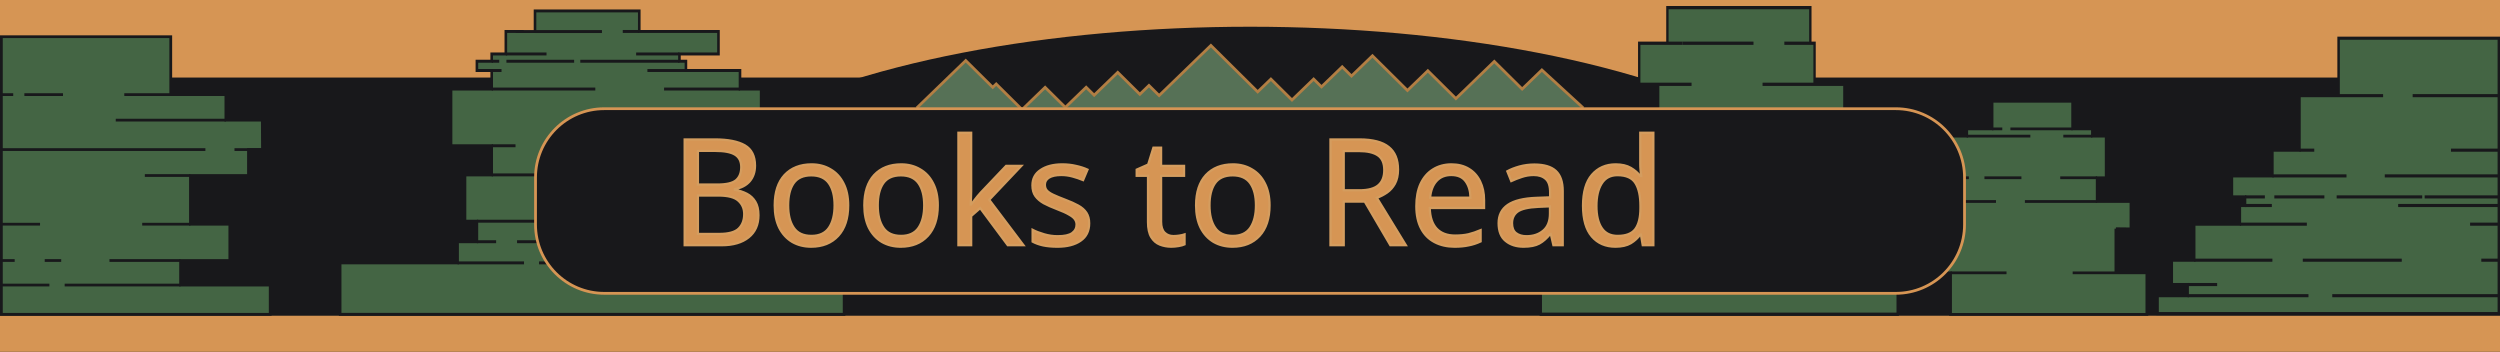
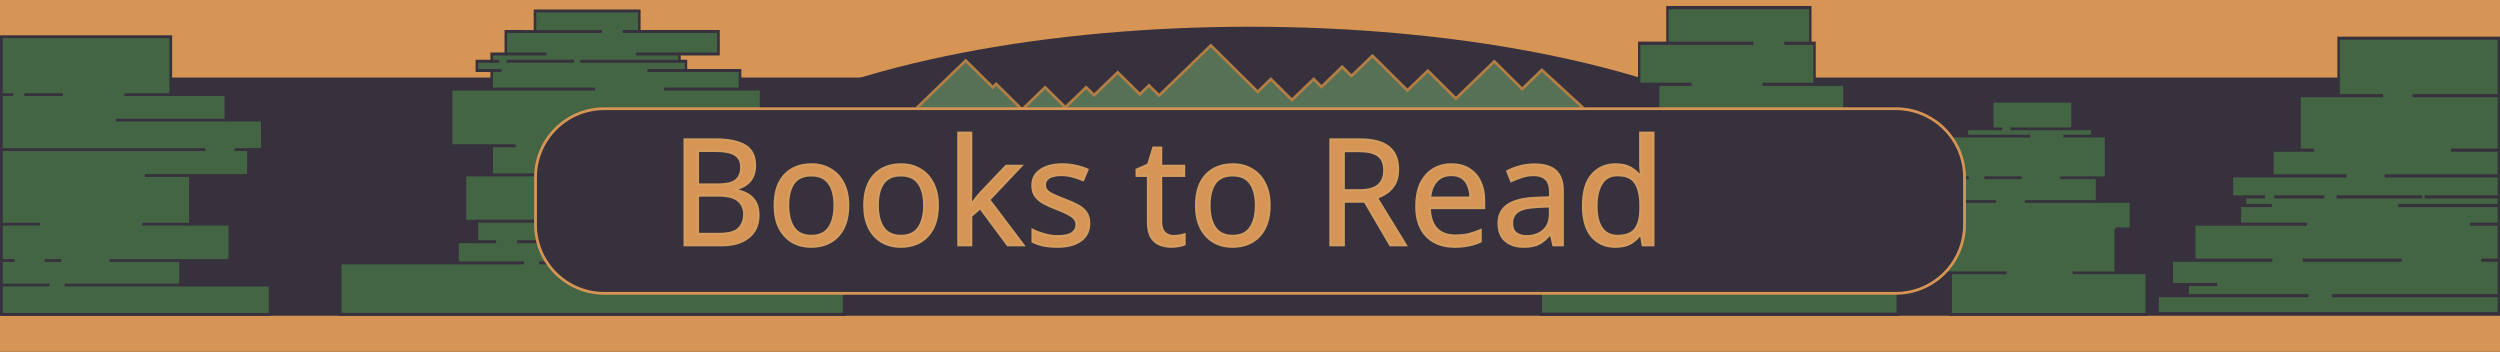
<svg xmlns="http://www.w3.org/2000/svg" width="100%" height="100%" version="1.1" viewBox="0 0 238.12 33.508">
  <g transform="translate(8.7854 -6.0171)">
-     <rect x="-8.785" y="6.017" width="238.12" height="33.508" fill="#18181bff" stop-color="#000000" stroke-width="0" style="paint-order:markers fill stroke" />
+     <rect x="-8.785" y="6.017" width="238.12" height="33.508" fill="#37303d" stop-color="#000000" stroke-width="0" style="paint-order:markers fill stroke" />
    <path d="m-8.785 6.017h238.12v7.386h-238.12z" fill="#d69554" stop-color="#000000" stroke-width="0" style="paint-order:markers fill stroke" />
-     <path d="m60.871 18.496c11.652-6.626 30.548-9.937 49.439-9.933 18.869 0.004 37.735 3.315 49.373 9.933 1.519 0.864 1.519 7.637 0 8.501v10.737l-49.406 5e-6 -49.406-5e-6v-10.737c-1.519-0.864-1.519-7.637 0-8.501z" fill="#18181bff" stop-color="#000000" stroke-width="0" style="paint-order:markers fill stroke" />
+     <path d="m60.871 18.496c11.652-6.626 30.548-9.937 49.439-9.933 18.869 0.004 37.735 3.315 49.373 9.933 1.519 0.864 1.519 7.637 0 8.501v10.737l-49.406 5e-6 -49.406-5e-6v-10.737c-1.519-0.864-1.519-7.637 0-8.501z" fill="#37303d" stop-color="#000000" stroke-width="0" style="paint-order:markers fill stroke" />
    <path d="m78.528 16.304 4.672-4.519 2.571 2.549 0.33-0.319 2.466 2.444 2.194-2.123 1.927 1.91 1.982-1.917 0.76 0.754 2.247-2.174 2.106 2.087 0.868-0.84 0.968 0.959 4.93-4.769 4.458 4.419 1.257-1.216 2.01 1.992 2.062-1.995 0.748 0.742 1.972-1.907 0.886 0.878 1.996-1.93 3.334 3.305 1.941-1.878 2.674 2.65 3.657-3.537 2.652 2.629 1.879-1.817 3.945 3.622" fill="#567156" stroke="#b27e43" stroke-width=".265px" />
    <path d="m-8.785 36.09h238.12v3.435h-238.12z" fill="#d69554" stop-color="#000000" stroke-width="0" style="paint-order:markers fill stroke" />
-     <g fill="#446544" stroke="#18181bff">
+     <g fill="#446544" stroke="#37303d">
      <g transform="translate(58.324 4.0849)" stop-color="#000000" style="-inkscape-stroke:none;font-variation-settings:normal">
        <g stroke-width=".266px">
          <path transform="matrix(.99944 0 0 .989 .35251 1.1049)" d="m118.39 31.111-1e-5 -4h-1.886v-4.254h-1.27v-2.615h0.825v-2.286h2.032v-4.01h1.841v-0.698h2.413v-2.656h7.683v2.656h1.886v0.698h1.311v4.01h-0.858v2.286h3.219v2.636l-1.437-0.015v-0.005 4.254l-4.121 1e-6h7.073v4z" stop-color="#000000" style="-inkscape-stroke:none;font-variation-settings:normal" />
          <path transform="matrix(.99944 0 0 .989 .35251 1.1049)" d="m118.09 17.956h2.047" stop-color="#000000" style="-inkscape-stroke:none;font-variation-settings:normal" />
          <path transform="matrix(.99944 0 0 .989 .35251 1.1049)" d="m130.03 13.248h-5.938" stop-color="#000000" style="-inkscape-stroke:none;font-variation-settings:normal" />
          <path transform="matrix(.99944 0 0 .989 .35251 1.1049)" d="m122.34 13.248h0.981" stop-color="#000000" style="-inkscape-stroke:none;font-variation-settings:normal" />
          <path transform="matrix(.99944 0 0 .989 .35251 1.1049)" d="m119.93 13.946h6.065" stop-color="#000000" style="-inkscape-stroke:none;font-variation-settings:normal" />
          <path transform="matrix(.99944 0 0 .989 .35251 1.1049)" d="m131.91 13.946h-2.773" stop-color="#000000" style="-inkscape-stroke:none;font-variation-settings:normal" />
          <path transform="matrix(.99944 0 0 .989 .35251 1.1049)" d="m132.36 17.956h-3.518" stop-color="#000000" style="-inkscape-stroke:none;font-variation-settings:normal" />
          <path transform="matrix(.99944 0 0 .989 .35251 1.1049)" d="m121.62 17.956h3.524" stop-color="#000000" style="-inkscape-stroke:none;font-variation-settings:normal" />
          <path transform="matrix(.99944 0 0 .989 .35251 1.1049)" d="m116.06 20.242h6.661" stop-color="#000000" style="-inkscape-stroke:none;font-variation-settings:normal" />
          <path transform="matrix(.99944 0 0 .989 .35251 1.1049)" d="m132.36 20.242h-6.885" stop-color="#000000" style="-inkscape-stroke:none;font-variation-settings:normal" />
        </g>
        <path d="m118.67 27.918h5.338" stop-color="#000000" stroke-width=".265px" style="-inkscape-stroke:none;font-variation-settings:normal" />
      </g>
      <g transform="matrix(.74559 0 0 1.0274 83.193 -.95443)" stop-color="#000000" stroke-width=".302px" style="-inkscape-stroke:none;font-variation-settings:normal">
-         <g fill="#446544" stroke="#18181bff" stroke-width=".302px">
+         <g fill="#446544" stroke="#37303d" stroke-width=".302px">
          <path d="m89.645 7.492v3.302h1.929-5.529v3.809l6.686-7e-6h-4.265l6e-6 3.355h5.757-2.649v2.74h-12.717v8.254h7.746l-13.131-0.127v7.091h45.591v-6.964h-13.065 4.351v-8.254h-3.048v-2.74h-7.714 12.667v-3.355h-10.454 6.644v-3.809h-3.861 3.322v-3.302z" stop-color="#000000" style="-inkscape-stroke:none;font-variation-settings:normal" />
          <path d="m94.774 20.698h9.069" stop-color="#000000" style="-inkscape-stroke:none;font-variation-settings:normal" />
          <path d="m97.737 28.952h7.273" stop-color="#000000" style="-inkscape-stroke:none;font-variation-settings:normal" />
          <path d="m91.574 10.794h9.069" stop-color="#000000" style="-inkscape-stroke:none;font-variation-settings:normal" />
        </g>
      </g>
      <g transform="matrix(.88474 0 0 1 -3.2192 6.0171)" stroke-width=".281px">
        <g transform="translate(-95.482 -6.9659)" stop-color="#000000" style="-inkscape-stroke:none;font-variation-settings:normal">
          <path d="m180.06 36.907v-4.902h-10.766v-2.017h5.678v-1.954h-3.652v-3.908h-5.711v-3.827h5.521v-4.853h-2.273v-1.765h-5.822v-0.882h-0.698v-0.693h4.201v-2.143h-8.526v-1.954h-11.224v1.961l-3.141-0.007 1e-5 2.143h-1.522l1e-5 0.693h-1.593v0.882h1.593v1.765h-4.375v5.402l4.375-1e-5v2.776l-2.872 1.2e-5v4.41h1.279v1.954h-2.079v2.017h-12.643v4.902z" stop-color="#000000" style="-inkscape-stroke:none;font-variation-settings:normal" />
          <path d="m162.34 12.8h-10.678" stop-color="#000000" style="-inkscape-stroke:none;font-variation-settings:normal" />
          <path d="m146.79 9.97h7.205" stop-color="#000000" style="-inkscape-stroke:none;font-variation-settings:normal" />
          <path d="m158.01 9.963h-1.776" stop-color="#000000" style="-inkscape-stroke:none;font-variation-settings:normal" />
          <path d="m162.34 12.106h-4.665" stop-color="#000000" style="-inkscape-stroke:none;font-variation-settings:normal" />
          <path d="m143.65 12.106h4.378" stop-color="#000000" style="-inkscape-stroke:none;font-variation-settings:normal" />
          <path d="m142.13 13.682h1.053" stop-color="#000000" style="-inkscape-stroke:none;font-variation-settings:normal" />
          <path d="m143.71 12.799h7.29" stop-color="#000000" style="-inkscape-stroke:none;font-variation-settings:normal" />
          <path d="m142.13 12.799h0.807" stop-color="#000000" style="-inkscape-stroke:none;font-variation-settings:normal" />
          <path d="m142.13 15.447h11.149" stop-color="#000000" style="-inkscape-stroke:none;font-variation-settings:normal" />
          <path d="m168.86 15.447h-8.179" stop-color="#000000" style="-inkscape-stroke:none;font-variation-settings:normal" />
          <path d="m163.04 13.682h-4.152" stop-color="#000000" style="-inkscape-stroke:none;font-variation-settings:normal" />
          <path d="m171.32 28.035h-15.668" stop-color="#000000" style="-inkscape-stroke:none;font-variation-settings:normal" />
          <path d="m169.3 29.988h-7.496" stop-color="#000000" style="-inkscape-stroke:none;font-variation-settings:normal" />
          <path d="m147.22 32.005h11.892" stop-color="#000000" style="-inkscape-stroke:none;font-variation-settings:normal" />
          <path d="m169.3 32.005h-3.996" stop-color="#000000" style="-inkscape-stroke:none;font-variation-settings:normal" />
        </g>
        <path d="m46.646 16.658 8.399-7e-6" />
        <path d="m46.646 13.883 2.561-4e-6" />
        <path d="m54.794 23.022h-5.421" />
        <path d="m45.053 23.022 2.068-7e-6" />
        <path d="m45.053 21.069 10.825-1e-5" />
        <path d="m42.973 25.039 7.15-8e-6" />
      </g>
      <g transform="matrix(.58012 0 0 .73029 91.08 9.6564)" stop-color="#000000" stroke-width=".406px" style="-inkscape-stroke:none;font-variation-settings:normal">
        <path d="m211.82-1.1667e-5v7.492l7.31-1e-7 -13.73 1e-7v7.111h-4.445v3.355h-6.644v2.74h2.155v1.121h-0.853v2.435h-7.497v4.698h-3.681v3.175h2.604v1.455h-4.939v2.334h56.029v-35.916h-26.309z" stop-color="#000000" style="-inkscape-stroke:none;font-variation-settings:normal" />
        <path d="m195.61 24.254h10.999" stop-color="#000000" style="-inkscape-stroke:none;font-variation-settings:normal" />
        <path d="m196.46 20.698h3.255" stop-color="#000000" style="-inkscape-stroke:none;font-variation-settings:normal" />
        <path d="m196.46 21.819h4.4" stop-color="#000000" style="-inkscape-stroke:none;font-variation-settings:normal" />
        <path d="m211.5 20.698h14.052" stop-color="#000000" style="-inkscape-stroke:none;font-variation-settings:normal" />
        <path d="m201.27 20.698h8.216" stop-color="#000000" style="-inkscape-stroke:none;font-variation-settings:normal" />
        <path d="m200.95 17.958h12.167" stop-color="#000000" style="-inkscape-stroke:none;font-variation-settings:normal" />
        <path d="m205.4 14.603h2.424" stop-color="#000000" style="-inkscape-stroke:none;font-variation-settings:normal" />
        <path d="m188.11 28.952h12.84" stop-color="#000000" style="-inkscape-stroke:none;font-variation-settings:normal" />
        <path d="m205.94 28.952h16.252" stop-color="#000000" style="-inkscape-stroke:none;font-variation-settings:normal" />
        <path d="m187.03 32.127h4.849" stop-color="#000000" style="-inkscape-stroke:none;font-variation-settings:normal" />
        <path d="m187.03 33.582h19.844" stop-color="#000000" style="-inkscape-stroke:none;font-variation-settings:normal" />
        <path d="m223.98 7.492h14.052" stop-color="#000000" style="-inkscape-stroke:none;font-variation-settings:normal" />
        <path d="m235.25 28.952h3.008" stop-color="#000000" style="-inkscape-stroke:none;font-variation-settings:normal" />
        <path d="m230.27 14.603h7.989" stop-color="#000000" style="-inkscape-stroke:none;font-variation-settings:normal" />
        <path d="m219.4 17.958 18.721 1.1e-5" stop-color="#000000" style="-inkscape-stroke:none;font-variation-settings:normal" />
        <path d="m233.41 24.254h4.846" stop-color="#000000" style="-inkscape-stroke:none;font-variation-settings:normal" />
        <path d="m210.78 33.582h27.342" stop-color="#000000" style="-inkscape-stroke:none;font-variation-settings:normal" />
        <path d="m221.6 21.819h16.522" stop-color="#000000" style="-inkscape-stroke:none;font-variation-settings:normal" />
        <path d="m225.95 20.698h12.306" stop-color="#000000" style="-inkscape-stroke:none;font-variation-settings:normal" />
      </g>
      <g transform="matrix(.7386 0 0 .73633 -8.6529 9.5116)" stop-color="#000000" stroke-width=".359px" style="-inkscape-stroke:none;font-variation-settings:normal">
        <g stop-color="#000000" style="-inkscape-stroke:none;font-variation-settings:normal">
          <path d="m0 0h21.841v7.492h7.111v3.302h4.698l0.021 3.809h-1.807l2e-6 3.355h-7.484v6.296h5.079v4.698h-6.349v3.175h11.555v3.789h-34.666z" stop-color="#000000" style="-inkscape-stroke:none;font-variation-settings:normal" />
          <path d="m-0.132 14.603h26.441" stop-color="#000000" style="-inkscape-stroke:none;font-variation-settings:normal" />
          <path d="m21.841 7.492h-5.993" stop-color="#000000" style="-inkscape-stroke:none;font-variation-settings:normal" />
          <path d="m24.381 17.958h-5.884" stop-color="#000000" style="-inkscape-stroke:none;font-variation-settings:normal" />
          <path d="m33.672 14.603h-3.614" stop-color="#000000" style="-inkscape-stroke:none;font-variation-settings:normal" />
          <path d="m24.381 24.254h-6.222" stop-color="#000000" style="-inkscape-stroke:none;font-variation-settings:normal" />
          <path d="m13.936 28.952 9.175 1.4e-5" stop-color="#000000" style="-inkscape-stroke:none;font-variation-settings:normal" />
          <path d="m-0.132 24.254h5.116" stop-color="#000000" style="-inkscape-stroke:none;font-variation-settings:normal" />
          <path d="m-0.132 28.952h1.847" stop-color="#000000" style="-inkscape-stroke:none;font-variation-settings:normal" />
          <path d="m5.587 28.952h2.127" stop-color="#000000" style="-inkscape-stroke:none;font-variation-settings:normal" />
          <path d="m8.159 32.127h14.952" stop-color="#000000" style="-inkscape-stroke:none;font-variation-settings:normal" />
          <path d="m6.19 32.127h-6.323" stop-color="#000000" style="-inkscape-stroke:none;font-variation-settings:normal" />
          <path d="m2.963 7.492h4.983" stop-color="#000000" style="-inkscape-stroke:none;font-variation-settings:normal" />
          <path d="m1.526 7.492h-1.659" stop-color="#000000" style="-inkscape-stroke:none;font-variation-settings:normal" />
        </g>
        <path d="m14.747 10.794h14.205" stop-color="#000000" style="-inkscape-stroke:none;font-variation-settings:normal" />
      </g>
    </g>
-     <rect x="42.222" y="16.371" width="136.11" height="17.585" ry="6.548" fill="#18181bff" stop-color="#000000" stroke="#d69554" stroke-linecap="square" stroke-width=".265" style="paint-order:markers fill stroke" />
+     <rect x="42.222" y="16.371" width="136.11" height="17.585" ry="6.548" fill="#37303d" stop-color="#000000" stroke="#d69554" stroke-linecap="square" stroke-width=".265" style="paint-order:markers fill stroke" />
    <text x="55.052" y="29.374" fill="#d69554" font-family="Space Mono" font-size="14.111px" stroke="#d49d5f" stroke-width=".212" style="font-variant-caps:normal;font-variant-east-asian:normal;font-variant-ligatures:normal;font-variant-numeric:normal;line-height:1.25" xml:space="preserve">
      <tspan x="55.052" y="29.374" dx="0 0 0 0 0 0 0 0 0 0 0 0 0" fill="#d69554" font-family="Inknut Antiqua" font-size="14.111px" stroke="#d49d5f" stroke-width=".212" style="font-variant-caps:normal;font-variant-east-asian:normal;font-variant-ligatures:normal;font-variant-numeric:normal">Books to Read</tspan>
    </text>
  </g>
</svg>
